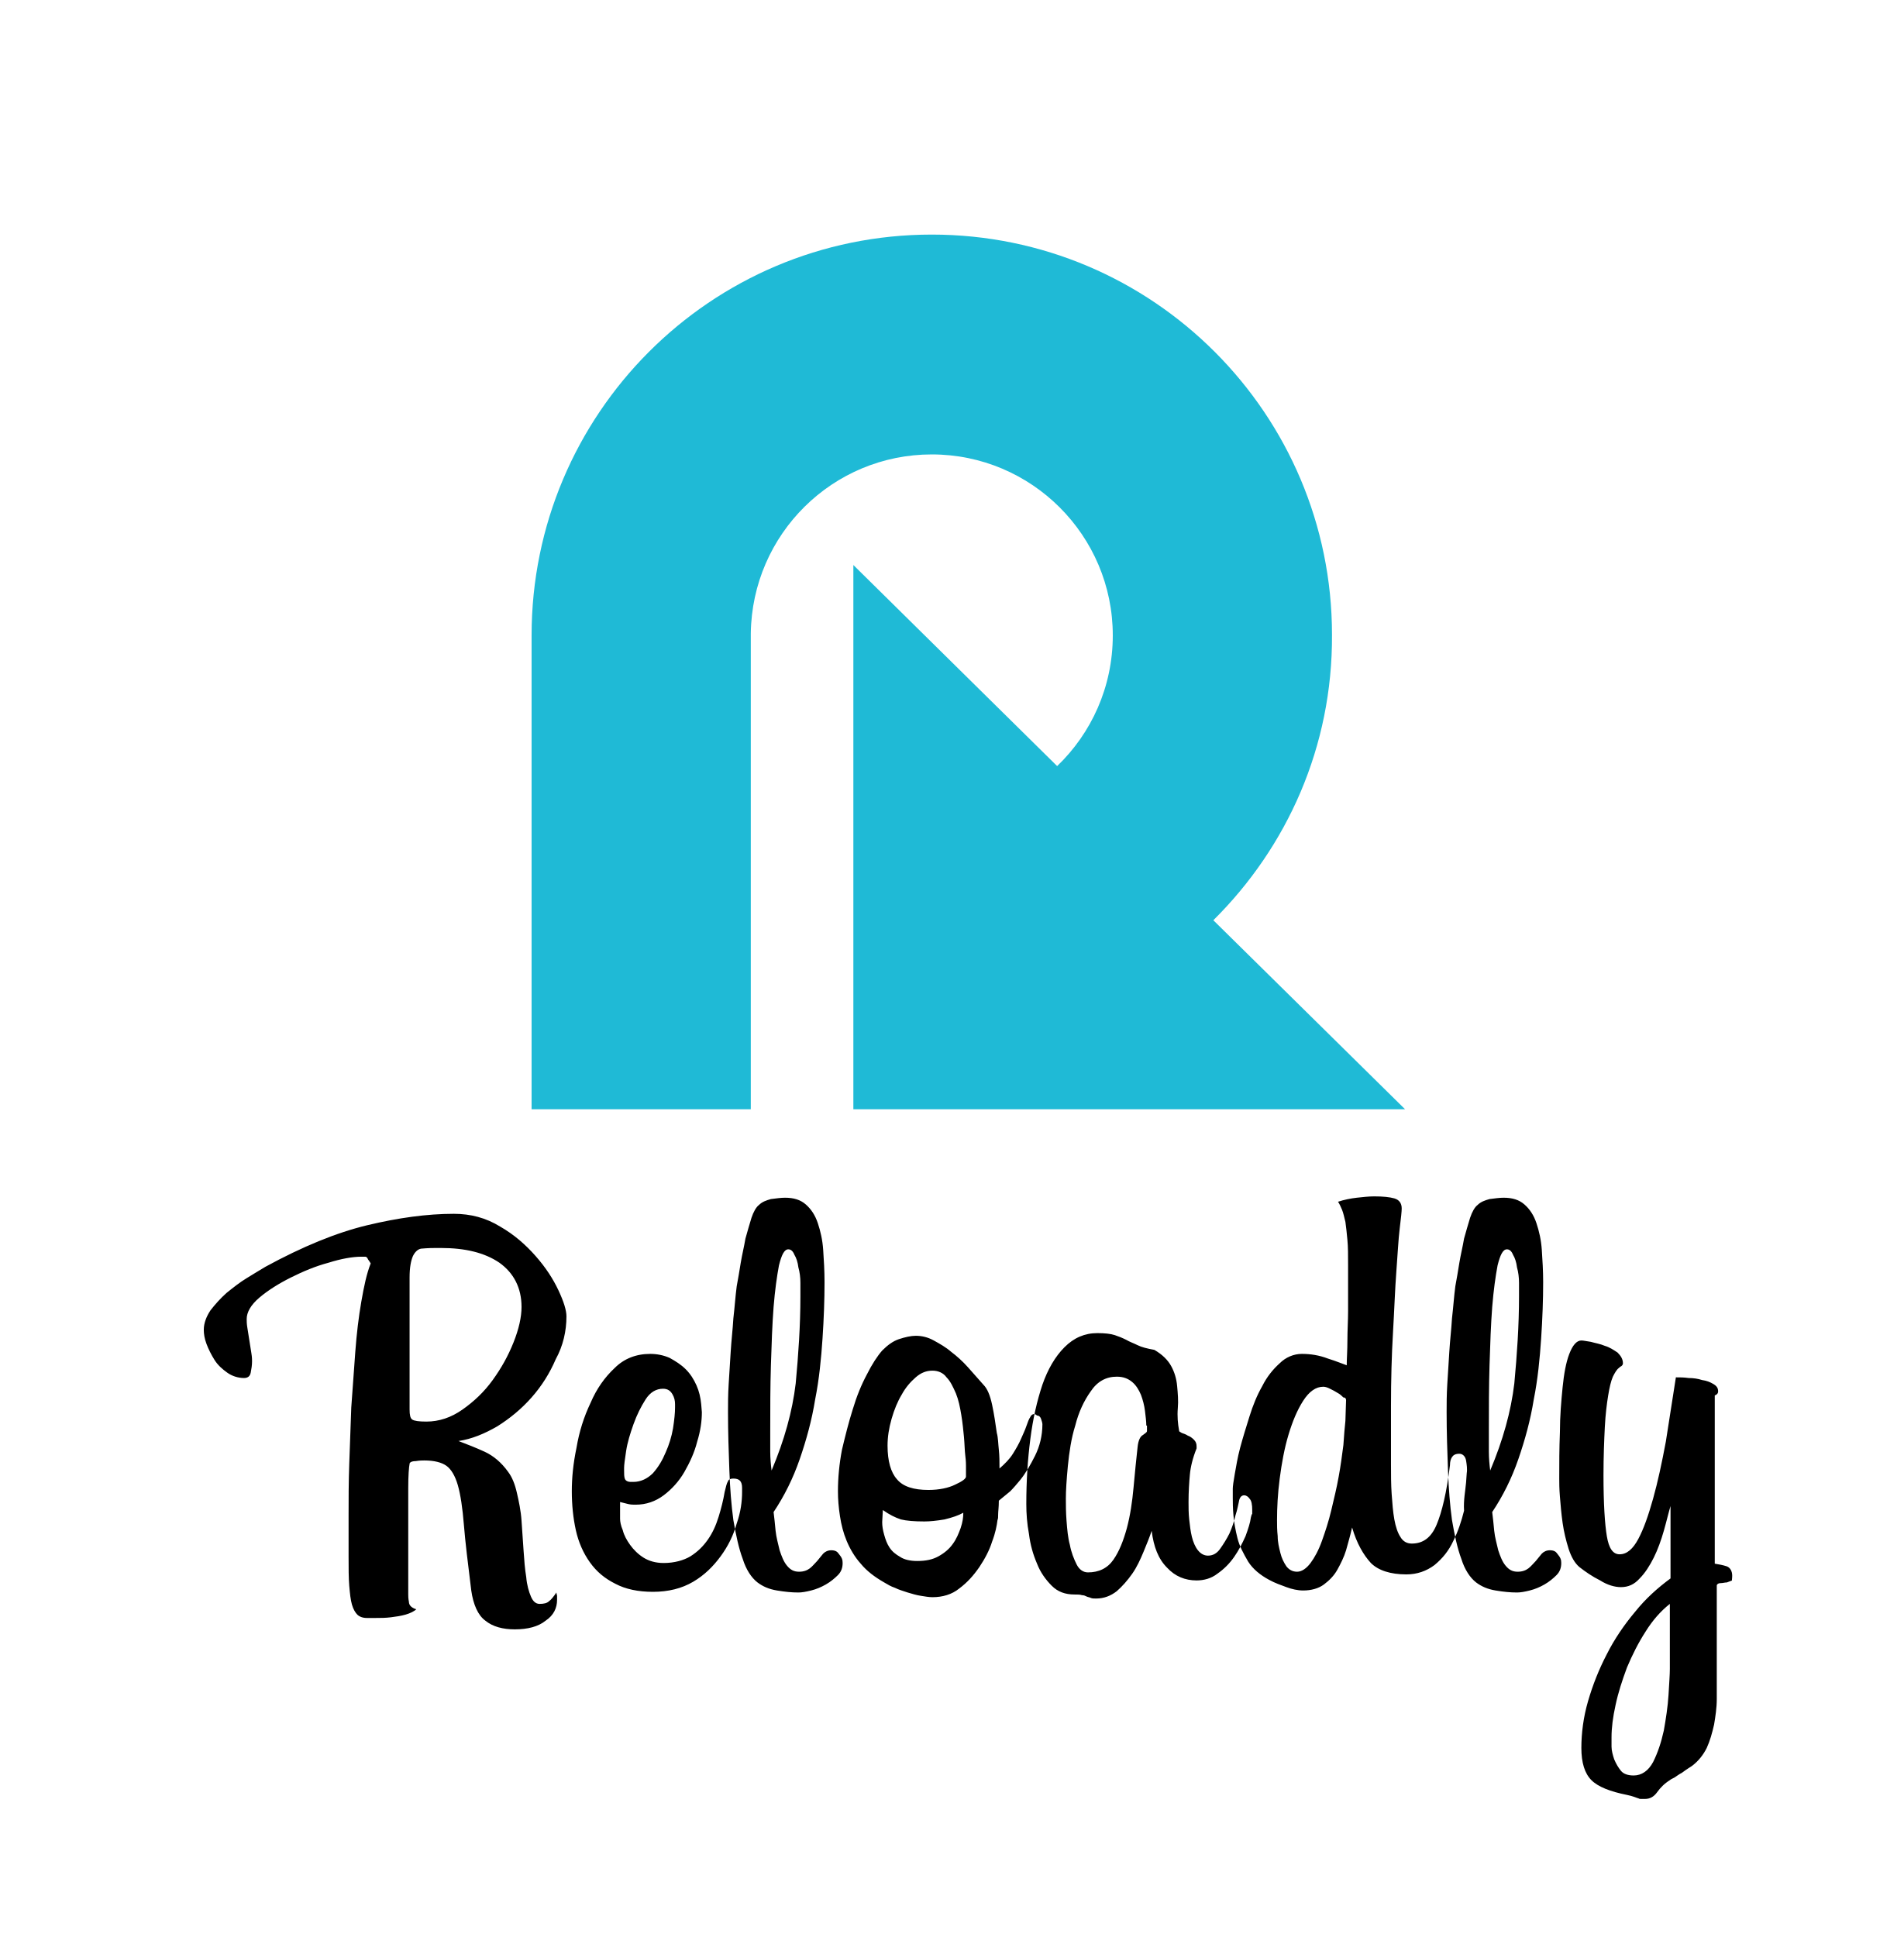
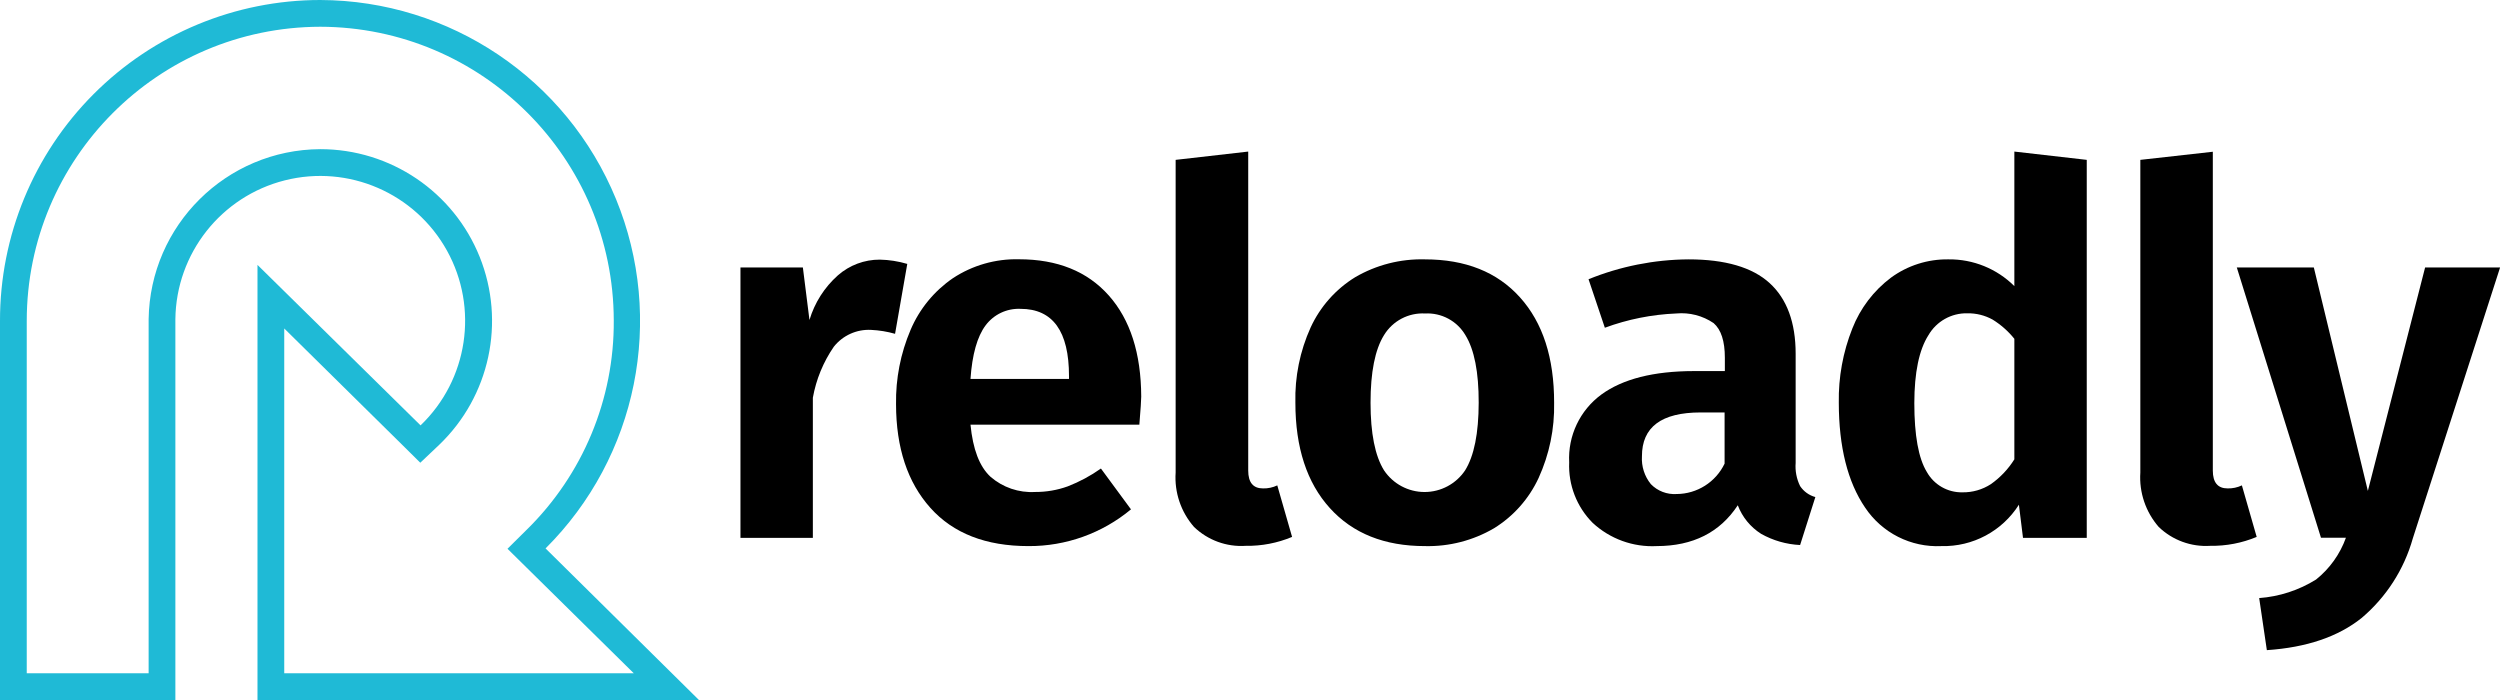
- <svg xmlns="http://www.w3.org/2000/svg" version="1.1" id="Layer_1" x="0px" y="0px" viewBox="0 0 284 289" style="enable-background:new 0 0 284 289;" xml:space="preserve">
-   <style type="text/css">
- 	.st0{fill-rule:evenodd;clip-rule:evenodd;fill:#1FBAD6;}
- </style>
-   <g>
-     <path class="st0" d="M181,137.3l28.6,28.2h-82.3v-6.6v-5.6v-4.7v-26.4V119V84.3l30.4,30c5.1-4.9,8.3-11.8,8.3-19.5   c0-14.9-12.1-27-27-27c-14.8,0-26.8,11.9-27,26.7l0,0v0.3v53.3v17.4H79.3V94.8C79.3,61.8,106,35,139,35s59.7,26.8,59.7,59.7   C198.8,111.4,192,126.4,181,137.3z" />
-     <path d="M84.5,196.4c0-0.9-0.4-2.2-1.2-3.9c-0.8-1.7-1.9-3.4-3.4-5.1c-1.5-1.7-3.2-3.2-5.3-4.4c-2.1-1.3-4.4-1.9-6.9-1.9   c-4,0-8.3,0.6-12.9,1.7c-4.6,1.1-9.7,3.2-15.2,6.2c-0.8,0.5-1.7,1-2.8,1.7c-1,0.6-2,1.4-3,2.2c-0.9,0.8-1.7,1.7-2.4,2.6   c-0.6,0.9-1,1.9-1,2.9c0,0.6,0.1,1.3,0.4,2.1s0.7,1.6,1.2,2.4c0.5,0.8,1.2,1.4,1.9,1.9s1.6,0.8,2.5,0.8c0.6,0,0.9-0.3,1-0.8   s0.2-1.1,0.2-1.7c0-0.2,0-0.6-0.1-1.2c-0.1-0.6-0.2-1.2-0.3-1.9c-0.1-0.6-0.2-1.3-0.3-1.9c-0.1-0.6-0.1-1-0.1-1.3   c0-1,0.6-2.1,1.9-3.2c1.3-1.1,2.9-2.1,4.7-3s3.7-1.7,5.6-2.2c1.9-0.6,3.6-0.9,4.9-0.9h0.6c0.1,0,0.3,0.1,0.4,0.4   c0.2,0.3,0.3,0.4,0.4,0.6c-0.6,1.5-1,3.4-1.4,5.7s-0.7,4.8-0.9,7.5s-0.4,5.5-0.6,8.3c-0.1,2.9-0.2,5.7-0.3,8.4s-0.1,5.3-0.1,7.7   v6.1c0,1.8,0,3.2,0.1,4.4s0.2,2.1,0.4,2.8s0.5,1.2,0.8,1.5s0.8,0.5,1.4,0.5h1.4c0.7,0,1.4,0,2.2-0.1s1.5-0.2,2.2-0.4   s1.3-0.5,1.6-0.8c-0.7-0.2-1.1-0.6-1.1-1.1c-0.1-0.5-0.1-0.9-0.1-1.1v-9.5V222c0-1.9,0.1-3.1,0.2-3.6c0-0.2,0.3-0.4,0.9-0.4   c0.6-0.1,1-0.1,1.3-0.1c1.5,0,2.6,0.3,3.3,0.8s1.3,1.5,1.7,2.9c0.4,1.4,0.7,3.4,0.9,5.9c0.2,2.5,0.6,5.8,1.1,9.8   c0.3,2.1,1,3.7,2.1,4.5c1.1,0.9,2.6,1.3,4.4,1.3c1.9,0,3.5-0.4,4.6-1.3c1.2-0.8,1.7-1.9,1.7-3.1c0-0.2,0-0.4,0-0.6   c0-0.1-0.1-0.3-0.1-0.5c-0.4,0.6-0.8,1.1-1.1,1.3c-0.3,0.3-0.8,0.4-1.4,0.4s-1-0.4-1.3-1.1c-0.3-0.7-0.6-1.7-0.7-2.9   c-0.2-1.2-0.3-2.5-0.4-4s-0.2-2.9-0.3-4.4c-0.1-1.5-0.4-2.9-0.7-4.2c-0.3-1.3-0.7-2.3-1.3-3.1c-1-1.4-2.2-2.4-3.5-3   s-2.6-1.1-3.9-1.6c2-0.3,3.9-1.1,5.8-2.2c1.9-1.2,3.6-2.6,5.1-4.3s2.7-3.6,3.6-5.7C84,200.8,84.5,198.6,84.5,196.4L84.5,196.4z    M77.8,195c0,1.5-0.4,3.3-1.2,5.3c-0.8,2-1.8,3.8-3.1,5.6c-1.3,1.8-2.8,3.2-4.5,4.4s-3.5,1.8-5.4,1.8c-1.1,0-1.8-0.1-2.1-0.3   s-0.4-0.7-0.4-1.5v-19.7c0-1.5,0.2-2.5,0.5-3.2c0.3-0.6,0.7-1,1.2-1.1c1.1-0.1,1.9-0.1,2.2-0.1h0.8c3.6,0,6.5,0.7,8.7,2.2   C76.6,189.9,77.8,192.1,77.8,195L77.8,195z M110.7,222.6V222c0-1-0.4-1.4-1.3-1.4c-0.4,0-0.7,0.1-0.8,0.4c-0.2,0.3-0.3,0.8-0.5,1.6   c-0.2,1.2-0.5,2.4-0.9,3.7s-0.9,2.4-1.6,3.4s-1.5,1.8-2.6,2.5c-1,0.6-2.4,1-4,1c-1.2,0-2.2-0.3-3-0.8s-1.5-1.2-2-1.9   s-0.9-1.4-1.1-2.2c-0.3-0.7-0.4-1.3-0.4-1.7v-2.5c0.4,0.1,0.8,0.2,1.2,0.3c0.4,0.1,0.8,0.1,1.1,0.1c1.6,0,3-0.5,4.2-1.4   s2.3-2.1,3.1-3.5c0.8-1.4,1.5-2.9,1.9-4.5c0.5-1.6,0.7-3.1,0.7-4.4l-0.1-1.2c-0.1-1-0.3-1.9-0.7-2.8c-0.4-0.9-0.9-1.7-1.6-2.4   s-1.5-1.2-2.4-1.7C99,202.2,98,202,97,202c-2.1,0-3.9,0.7-5.3,2.1c-1.5,1.4-2.7,3.1-3.6,5.2c-1,2.1-1.7,4.3-2.1,6.7   c-0.5,2.4-0.7,4.5-0.7,6.5s0.2,4,0.6,5.8s1.1,3.4,2.1,4.8c1,1.4,2.2,2.4,3.8,3.2c1.5,0.8,3.4,1.2,5.6,1.2c2.3,0,4.3-0.5,6-1.5   s3-2.3,4.1-3.8s1.9-3.1,2.4-4.9C110.5,225.6,110.7,224,110.7,222.6L110.7,222.6z M100.7,209.5v0.5c0,0.8-0.1,1.8-0.3,3.1   c-0.2,1.2-0.6,2.5-1.1,3.6c-0.5,1.2-1.1,2.2-1.9,3.1c-0.8,0.8-1.8,1.3-2.9,1.3h-0.4c-0.5,0-0.8-0.2-0.9-0.5s-0.1-0.7-0.1-1.2V219   c0-0.4,0.1-1.2,0.3-2.5c0.2-1.3,0.6-2.6,1.1-4s1.1-2.6,1.8-3.7c0.7-1.1,1.6-1.6,2.6-1.6c0.7,0,1.1,0.3,1.4,0.8   S100.7,209,100.7,209.5L100.7,209.5z M125.7,233.2c0,0.7-0.2,1.3-0.7,1.8s-1.1,1-1.8,1.4c-0.7,0.4-1.4,0.7-2.2,0.9   c-0.8,0.2-1.4,0.3-1.9,0.3c-1,0-2-0.1-3.2-0.3s-2.1-0.6-2.9-1.2c-0.9-0.7-1.7-1.9-2.2-3.5c-0.6-1.6-1-3.5-1.4-5.8   c-0.3-2.2-0.5-4.7-0.6-7.5c-0.1-2.7-0.2-5.6-0.2-8.6c0-1.2,0-2.6,0.1-4.2c0.1-1.5,0.2-3.1,0.3-4.8c0.1-1.7,0.3-3.3,0.4-5   c0.2-1.7,0.3-3.3,0.5-4.8c0.2-1.1,0.4-2.2,0.6-3.5c0.2-1.2,0.5-2.4,0.7-3.6c0.3-1.1,0.6-2.1,0.9-3.1c0.3-0.9,0.7-1.6,1.1-1.9   c0.5-0.5,1.1-0.7,1.8-0.9c0.8-0.1,1.5-0.2,2.1-0.2c1.3,0,2.3,0.3,3.1,1c0.8,0.7,1.4,1.6,1.8,2.8s0.7,2.5,0.8,4   c0.1,1.5,0.2,3.1,0.2,4.8c0,2.6-0.1,5.4-0.3,8.4c-0.2,3-0.5,6.1-1.1,9.1c-0.5,3.1-1.3,6-2.3,8.9s-2.3,5.5-3.9,7.9   c0.1,0.8,0.2,1.7,0.3,2.8c0.1,1,0.4,2,0.6,2.9c0.3,0.9,0.6,1.7,1.1,2.3s1,0.9,1.8,0.9c0.7,0,1.2-0.2,1.6-0.5s0.7-0.7,1.1-1.1   c0.3-0.4,0.6-0.7,0.9-1.1c0.3-0.3,0.7-0.5,1.2-0.5c0.6,0,0.9,0.2,1.1,0.5C125.6,232.4,125.7,232.7,125.7,233.2L125.7,233.2z    M119.4,193.4c0-0.6,0-1.2,0-2s-0.1-1.6-0.3-2.3c-0.1-0.8-0.3-1.4-0.6-1.9c-0.2-0.5-0.5-0.8-0.9-0.8c-0.6,0-1,0.8-1.4,2.4   c-0.3,1.6-0.6,3.7-0.8,6.2c-0.2,2.6-0.3,5.5-0.4,8.7s-0.1,6.5-0.1,9.9v3c0,1,0.1,2,0.2,2.8c1.9-4.5,3.1-8.8,3.6-13   C119.1,202.1,119.4,197.8,119.4,193.4L119.4,193.4z M153.7,211.4c-0.2,0.3-0.4,0.8-0.6,1.4c-0.2,0.6-0.5,1.2-0.8,1.9   s-0.7,1.4-1.2,2.2s-1.2,1.5-2,2.2c0-1,0-1.9-0.1-2.8c-0.1-0.9-0.1-1.8-0.3-2.5c-0.2-1.4-0.4-2.8-0.7-4.2s-0.7-2.4-1.3-3   c-0.7-0.8-1.5-1.7-2.3-2.6c-0.8-0.9-1.7-1.7-2.5-2.3c-0.8-0.7-1.7-1.2-2.6-1.7c-0.9-0.5-1.8-0.7-2.7-0.7c-0.7,0-1.6,0.2-2.5,0.5   s-1.7,0.9-2.5,1.7c-0.7,0.8-1.5,2-2.3,3.6c-0.8,1.5-1.5,3.2-2.1,5.2c-0.6,1.9-1.1,3.9-1.6,6c-0.4,2.1-0.6,4.2-0.6,6.2   c0,1.2,0.1,2.4,0.3,3.7c0.2,1.3,0.5,2.5,1,3.7s1.2,2.4,2.1,3.4c0.9,1.1,2.1,2,3.5,2.8c0.5,0.3,1,0.6,1.6,0.8   c0.6,0.3,1.3,0.5,1.9,0.7c0.7,0.2,1.3,0.4,2,0.5c0.6,0.1,1.2,0.2,1.7,0.2c1.5,0,2.9-0.4,4-1.3c1.2-0.9,2.1-1.9,3-3.2   c0.8-1.2,1.5-2.5,1.9-3.8c0.5-1.3,0.7-2.4,0.8-3.2c0.1-0.2,0.1-0.5,0.1-0.9s0.1-1,0.1-2c0.6-0.5,1.1-0.9,1.7-1.4   c0.5-0.5,1-1.1,1.5-1.7c0.8-1,1.5-2.2,2.2-3.6c0.7-1.4,1.1-3,1.1-4.7c0-0.2-0.1-0.5-0.2-0.8c-0.1-0.3-0.3-0.5-0.6-0.5   C154.3,210.8,153.9,211,153.7,211.4L153.7,211.4z M144.1,218.7L144.1,218.7v1.6c0,0.3-0.5,0.7-1.6,1.2c-1,0.5-2.4,0.8-4,0.8   c-2.2,0-3.8-0.5-4.7-1.6c-0.9-1-1.4-2.7-1.4-5c0-1.3,0.2-2.6,0.6-4c0.4-1.4,0.9-2.6,1.5-3.6c0.6-1.1,1.3-1.9,2.1-2.6   c0.8-0.7,1.6-1,2.5-1c0.8,0,1.6,0.3,2.1,1c0.6,0.6,1,1.5,1.4,2.4c0.4,1,0.6,2,0.8,3.2s0.3,2.3,0.4,3.3c0.1,1.1,0.1,2,0.2,2.8   C144.1,218,144.1,218.5,144.1,218.7L144.1,218.7z M143.7,225.7c0,0.7-0.1,1.4-0.4,2.3c-0.3,0.8-0.6,1.6-1.2,2.4   c-0.5,0.7-1.2,1.3-2.1,1.8c-0.9,0.5-1.9,0.7-3.2,0.7c-1,0-1.9-0.2-2.5-0.6c-0.7-0.4-1.2-0.8-1.6-1.4c-0.4-0.6-0.6-1.2-0.8-1.9   s-0.3-1.3-0.3-1.9l0.1-1.8c1,0.7,1.8,1.1,2.7,1.4c0.8,0.2,2,0.3,3.5,0.3c0.8,0,1.8-0.1,3-0.3C142.1,226.4,143,226.1,143.7,225.7   L143.7,225.7z M186.6,226.4c-0.1,0.8-0.4,1.7-0.8,2.8c-0.5,1.1-1,2.1-1.7,3.1s-1.5,1.8-2.5,2.5c-0.9,0.7-2,1-3.1,1   c-1.7,0-3.2-0.6-4.4-1.9c-1.3-1.3-2-3.1-2.3-5.5c-0.3,0.9-0.7,1.9-1.2,3.1c-0.5,1.2-1,2.3-1.7,3.3s-1.5,1.9-2.3,2.6   c-0.9,0.7-1.9,1.1-3.1,1.1c-0.3,0-0.6,0-0.8-0.1s-0.4-0.1-0.6-0.2c-0.2-0.1-0.4-0.2-0.7-0.2c-0.3-0.1-0.6-0.1-1.1-0.1   c-1.4,0-2.5-0.4-3.4-1.3c-0.9-0.9-1.7-2-2.2-3.3c-0.6-1.4-1-2.8-1.2-4.4c-0.3-1.6-0.4-3.1-0.4-4.5c0-3.4,0.2-6.6,0.6-9.7   c0.4-3.1,1-5.7,1.8-8.1c0.8-2.3,1.9-4.2,3.3-5.6c1.4-1.4,3-2.1,4.9-2.1c1.1,0,2,0.1,2.6,0.3s1.1,0.4,1.7,0.7   c0.5,0.3,1.1,0.5,1.7,0.8c0.6,0.3,1.4,0.5,2.5,0.7c1.2,0.7,2,1.5,2.5,2.4s0.8,1.9,0.9,3c0.1,1.1,0.2,2.2,0.1,3.3   c-0.1,1.2,0,2.3,0.2,3.4c0,0.1,0.1,0.1,0.4,0.3c0.3,0.1,0.6,0.2,0.9,0.4c0.3,0.1,0.6,0.3,0.9,0.6c0.3,0.3,0.4,0.6,0.4,1v0.3   c-0.6,1.5-0.9,2.8-1,3.9c-0.1,1.1-0.2,2.5-0.2,4.1c0,0.8,0,1.7,0.1,2.6c0.1,0.9,0.2,1.8,0.4,2.6s0.5,1.5,0.9,2s0.9,0.8,1.5,0.8   c0.7,0,1.3-0.3,1.8-1s1-1.5,1.4-2.3c0.4-0.9,0.7-1.8,0.9-2.7c0.3-0.9,0.4-1.6,0.5-2c0.1-0.7,0.4-1,0.8-1c0.3,0,0.6,0.2,0.8,0.5   c0.3,0.3,0.4,0.9,0.4,1.7v0.6C186.7,225.9,186.7,226.1,186.6,226.4L186.6,226.4z M171,212.7c0-0.6-0.1-1.4-0.2-2.2   c-0.1-0.8-0.3-1.6-0.6-2.4c-0.3-0.7-0.7-1.4-1.3-1.9s-1.3-0.8-2.3-0.8c-1.6,0-2.9,0.7-3.9,2.2c-1,1.4-1.8,3.1-2.3,5.1   c-0.6,1.9-0.9,4-1.1,6c-0.2,2.1-0.3,3.7-0.3,4.9c0,0.9,0,2,0.1,3.3s0.2,2.5,0.5,3.6c0.2,1.1,0.6,2.1,1,2.9c0.4,0.8,1,1.2,1.7,1.2   c1.6,0,2.9-0.6,3.8-1.9c0.9-1.3,1.5-2.9,2-4.7c0.5-1.9,0.8-3.9,1-6.1c0.2-2.2,0.4-4.2,0.6-6c0.1-1,0.4-1.6,0.8-1.8   c0.4-0.3,0.6-0.4,0.6-0.6v-0.8H171z M218.7,221.2l0.1-1.4c0.1-0.6,0-1.3-0.1-1.9c-0.1-0.6-0.5-1-1-1c-0.6,0-0.9,0.2-1.1,0.5   c-0.2,0.3-0.3,0.7-0.3,1.2c-0.5,4.1-1.2,7-2,8.9s-2,2.8-3.7,2.8c-0.7,0-1.3-0.3-1.7-1c-0.4-0.6-0.7-1.5-0.9-2.6s-0.3-2.4-0.4-3.8   c-0.1-1.4-0.1-3-0.1-4.5v-8.6c0-3.9,0.1-7.6,0.3-11s0.3-6.5,0.5-9.1s0.3-4.8,0.5-6.4c0.2-1.6,0.3-2.6,0.3-3c0-0.8-0.4-1.3-1.1-1.5   c-0.7-0.2-1.7-0.3-3-0.3c-0.8,0-1.7,0.1-2.6,0.2c-0.9,0.1-1.9,0.3-2.8,0.6c0.2,0.3,0.4,0.7,0.6,1.2c0.2,0.5,0.3,1,0.5,1.8   c0.1,0.7,0.2,1.6,0.3,2.7c0.1,1,0.1,2.3,0.1,3.8v2.8c0,1.2,0,2.6,0,4s-0.1,2.9-0.1,4.4s-0.1,2.7-0.1,3.7c-0.6-0.2-1.5-0.6-2.8-1   c-1.3-0.5-2.6-0.7-3.9-0.7c-1.2,0-2.4,0.5-3.3,1.4c-1,0.9-1.9,2-2.6,3.4c-0.8,1.4-1.4,2.9-1.9,4.5s-1,3.2-1.4,4.7s-0.6,2.8-0.8,3.9   c-0.2,1.1-0.3,1.9-0.3,2.2v1.4c0,0.6,0,1.5,0.1,2.6s0.3,2.2,0.6,3.4s0.9,2.3,1.6,3.5c0.7,1.1,1.8,2,3.1,2.7   c0.9,0.5,1.8,0.8,2.6,1.1s1.7,0.5,2.5,0.5c1.2,0,2.3-0.3,3.1-0.9c0.8-0.6,1.5-1.3,2-2.2s1-1.9,1.3-2.9c0.3-1.1,0.6-2.1,0.8-3   l0.1-0.4c0.7,2.4,1.7,4.1,2.8,5.3c1.1,1.1,2.9,1.7,5.3,1.7c1.6,0,3-0.5,4.2-1.4c1.2-1,2.1-2.1,2.8-3.6c0.7-1.4,1.2-2.9,1.6-4.5   C218.3,223.8,218.6,222.4,218.7,221.2L218.7,221.2z M200.8,208.9l-0.1,3.1c-0.1,0.9-0.2,2.1-0.3,3.6c-0.2,1.5-0.4,3.1-0.7,4.7   c-0.3,1.7-0.7,3.3-1.1,5c-0.4,1.7-0.9,3.2-1.4,4.6c-0.5,1.4-1.1,2.5-1.7,3.3c-0.6,0.8-1.3,1.3-2,1.3s-1.2-0.3-1.6-0.8   c-0.4-0.6-0.7-1.2-0.9-2s-0.4-1.6-0.4-2.5c-0.1-0.9-0.1-1.7-0.1-2.4c0-1.8,0.1-3.9,0.4-6.2c0.3-2.3,0.7-4.5,1.3-6.5   s1.3-3.7,2.2-5.1c0.9-1.4,1.9-2.1,3-2.1c0.3,0,0.6,0.1,1,0.3s0.8,0.4,1.1,0.6c0.4,0.2,0.7,0.5,0.9,0.7   C200.7,208.5,200.8,208.7,200.8,208.9L200.8,208.9z M232.9,233.2c0,0.7-0.2,1.3-0.7,1.8s-1.1,1-1.8,1.4s-1.4,0.7-2.2,0.9   s-1.4,0.3-1.9,0.3c-1,0-2-0.1-3.2-0.3s-2.1-0.6-2.9-1.2c-0.9-0.7-1.7-1.9-2.2-3.5c-0.6-1.6-1-3.5-1.4-5.8c-0.3-2.2-0.5-4.7-0.6-7.5   c-0.1-2.7-0.2-5.6-0.2-8.6c0-1.2,0-2.6,0.1-4.2c0.1-1.5,0.2-3.1,0.3-4.8s0.3-3.3,0.4-5c0.2-1.7,0.3-3.3,0.5-4.8   c0.2-1.1,0.4-2.2,0.6-3.5c0.2-1.2,0.5-2.4,0.7-3.6c0.3-1.1,0.6-2.1,0.9-3.1c0.3-0.9,0.7-1.6,1.1-1.9c0.5-0.5,1.1-0.7,1.8-0.9   c0.8-0.1,1.5-0.2,2.1-0.2c1.3,0,2.3,0.3,3.1,1s1.4,1.6,1.8,2.8c0.4,1.2,0.7,2.5,0.8,4s0.2,3.1,0.2,4.8c0,2.6-0.1,5.4-0.3,8.4   s-0.5,6.1-1.1,9.1c-0.5,3.1-1.3,6-2.3,8.9s-2.3,5.5-3.9,7.9c0.1,0.8,0.2,1.7,0.3,2.8c0.1,1,0.4,2,0.6,2.9c0.3,0.9,0.6,1.7,1.1,2.3   s1,0.9,1.8,0.9c0.7,0,1.2-0.2,1.6-0.5c0.4-0.3,0.7-0.7,1.1-1.1c0.3-0.4,0.6-0.7,0.9-1.1c0.3-0.3,0.7-0.5,1.2-0.5   c0.6,0,0.9,0.2,1.1,0.5C232.8,232.4,232.9,232.7,232.9,233.2L232.9,233.2z M226.6,193.4c0-0.6,0-1.2,0-2s-0.1-1.6-0.3-2.3   c-0.1-0.8-0.3-1.4-0.6-1.9c-0.2-0.5-0.5-0.8-0.9-0.8c-0.6,0-1,0.8-1.4,2.4c-0.3,1.6-0.6,3.7-0.8,6.2c-0.2,2.6-0.3,5.5-0.4,8.7   c-0.1,3.2-0.1,6.5-0.1,9.9v3c0,1,0.1,2,0.2,2.8c1.9-4.5,3.1-8.8,3.6-13C226.3,202.1,226.6,197.8,226.6,193.4L226.6,193.4z    M258.4,235.1c0-0.7-0.3-1.2-0.8-1.4c-0.6-0.2-1.2-0.3-1.8-0.4v-25.1c0.3-0.1,0.5-0.3,0.5-0.6c0-0.5-0.2-0.8-0.7-1.1   c-0.5-0.3-1-0.5-1.7-0.6c-0.6-0.2-1.3-0.3-2-0.3c-0.7-0.1-1.3-0.1-1.9-0.1c-0.5,3.2-1,6.4-1.5,9.6c-0.6,3.2-1.2,6-1.9,8.5   s-1.4,4.5-2.2,6s-1.7,2.3-2.8,2.3c-1,0-1.6-0.9-1.9-2.7c-0.3-1.8-0.5-4.8-0.5-9.1c0-2.8,0.1-5.2,0.2-7.2c0.1-1.9,0.3-3.5,0.5-4.7   s0.4-2.1,0.7-2.8c0.3-0.6,0.6-1.1,0.9-1.3c0.1-0.1,0.2-0.2,0.4-0.3c0.1-0.1,0.2-0.2,0.2-0.4c0-0.6-0.3-1.1-0.8-1.6   c-0.6-0.4-1.2-0.8-1.9-1c-0.7-0.3-1.4-0.4-2.1-0.6c-0.7-0.1-1.1-0.2-1.4-0.2c-0.7,0-1.3,0.7-1.8,2s-0.8,3-1,5s-0.4,4.3-0.4,6.7   c-0.1,2.4-0.1,4.7-0.1,6.9c0,0.6,0,1.5,0.1,2.7s0.2,2.5,0.4,3.9s0.5,2.6,0.9,3.9c0.4,1.2,0.9,2.1,1.6,2.7c0.9,0.7,1.9,1.4,3.1,2   c1.1,0.7,2.2,1,3.1,1c1.1,0,2-0.4,2.8-1.3c0.8-0.8,1.5-1.9,2.1-3.1c0.6-1.2,1.1-2.6,1.5-4s0.7-2.7,1-3.7v10.8c-1.9,1.4-3.7,3-5.3,5   c-1.6,1.9-3.1,4.1-4.2,6.3c-1.2,2.3-2.1,4.6-2.8,7s-1,4.8-1,7s0.5,3.8,1.5,4.8s2.8,1.7,5.3,2.2c0.5,0.1,0.8,0.2,1.1,0.3   c0.3,0.1,0.5,0.2,0.6,0.2c0.1,0.1,0.3,0.1,0.4,0.1c0.1,0,0.4,0,0.6,0c0.7,0,1.3-0.3,1.8-1s1.1-1.3,1.9-1.8c0.1-0.1,0.3-0.2,0.7-0.4   c0.3-0.2,0.7-0.5,1.1-0.7c0.4-0.3,0.7-0.5,1-0.7s0.5-0.3,0.6-0.4c0.9-0.7,1.6-1.6,2.1-2.6c0.5-1.1,0.8-2.2,1.1-3.5   c0.2-1.2,0.4-2.5,0.4-3.8s0-2.4,0-3.5v-13.5c0.1-0.2,0.3-0.3,0.6-0.3c0.3,0,0.6-0.1,0.9-0.1c0.3-0.1,0.5-0.2,0.8-0.3   C258.3,235.9,258.4,235.6,258.4,235.1L258.4,235.1z M249.1,239.3v9.4v0.3c0,0.8-0.1,2.2-0.2,3.9s-0.4,3.6-0.7,5.3   c-0.4,1.8-0.9,3.3-1.6,4.7c-0.7,1.3-1.7,2-2.9,2c-0.8,0-1.5-0.2-1.9-0.7s-0.7-1-1-1.7c-0.2-0.6-0.4-1.3-0.4-1.9s0-1.1,0-1.4   c0-1.4,0.2-3,0.6-4.8c0.4-1.9,1-3.7,1.7-5.6c0.8-1.9,1.7-3.7,2.8-5.4C246.5,241.8,247.7,240.4,249.1,239.3z" />
-   </g>
+ <svg xmlns="http://www.w3.org/2000/svg" viewBox="0 0 280.4 78.51">
+   <defs>
+     <style>.a{fill:#1fbad6;}</style>
+   </defs>
+   <path class="a" d="M35.92,4A33,33,0,0,1,68.84,36.94a32.57,32.57,0,0,1-9.77,23.48l-2.15,2.13,2.16,2.13,12,11.83H31.88V37.84l13.18,13,2.08,2.06,2.11-2A19.26,19.26,0,0,0,35.92,17.73,19.36,19.36,0,0,0,16.67,36.8V76.51H3V37A33,33,0,0,1,35.92,4m0-3A35.94,35.94,0,0,0,0,37V79.51H19.67V36.8a16.25,16.25,0,1,1,27.5,11.91l-18.29-18V79.51H78.39l-17.2-17A36,36,0,0,0,35.92,1Z" transform="translate(0 -1)" />
+   <path d="M101.76,30.6l-1.37,7.84A11.89,11.89,0,0,0,97.7,38a5,5,0,0,0-4.18,1.89,14.6,14.6,0,0,0-2.35,5.72V61.33H83.05V31h7l.74,5.89a10.85,10.85,0,0,1,3.18-5,7.09,7.09,0,0,1,4.72-1.77A11.71,11.71,0,0,1,101.76,30.6Z" transform="translate(0 -1)" />
+   <path d="M127.79,48.63H108.85c.27,2.75,1,4.69,2.24,5.84a7,7,0,0,0,5,1.71,10.6,10.6,0,0,0,3.67-.63,17.17,17.17,0,0,0,3.72-2l3.37,4.58a17.83,17.83,0,0,1-11.5,4.12q-7.16,0-11-4.29T100.5,46.34A20.4,20.4,0,0,1,102.13,38a13.35,13.35,0,0,1,4.75-5.8,12.89,12.89,0,0,1,7.41-2.12q6.46,0,10.07,4.06T128,45.48Q128,46.05,127.79,48.63Zm-7.89-5.44q0-7.55-5.44-7.55a4.63,4.63,0,0,0-3.92,1.86c-.93,1.24-1.5,3.25-1.69,6H119.9Z" transform="translate(0 -1)" />
+   <path d="M133.92,60.1A8.41,8.41,0,0,1,131.86,54V18.93L140,18V53.78c0,1.33.55,2,1.66,2a3.49,3.49,0,0,0,1.6-.34l1.66,5.78a12.9,12.9,0,0,1-5.2,1A7.63,7.63,0,0,1,133.92,60.1Z" transform="translate(0 -1)" />
+   <path d="M170.48,34.35q3.84,4.26,3.83,11.82a19.34,19.34,0,0,1-1.74,8.44,13.1,13.1,0,0,1-5,5.64,14.63,14.63,0,0,1-7.75,2q-6.81,0-10.67-4.27t-3.86-11.81A19.31,19.31,0,0,1,147,37.73a13,13,0,0,1,5-5.64,14.75,14.75,0,0,1,7.81-2Q166.65,30.09,170.48,34.35Zm-15.25,4.24q-1.51,2.43-1.51,7.58t1.51,7.58a5.47,5.47,0,0,0,9.1,0q1.51-2.43,1.52-7.58t-1.49-7.58a4.94,4.94,0,0,0-4.52-2.43A5.07,5.07,0,0,0,155.23,38.59Z" transform="translate(0 -1)" />
+   <path d="M201.9,55.52a3,3,0,0,0,1.71,1.23l-1.71,5.38a9.86,9.86,0,0,1-4.38-1.26,6.54,6.54,0,0,1-2.61-3.2q-3,4.57-9.09,4.58a9.83,9.83,0,0,1-7.19-2.61A9.06,9.06,0,0,1,176,52.86a8.87,8.87,0,0,1,3.61-7.61q3.6-2.62,10.36-2.63h3.49V41.13c0-1.87-.42-3.16-1.26-3.89A6.41,6.41,0,0,0,188,36.16a26.24,26.24,0,0,0-8,1.6l-1.83-5.44a30.33,30.33,0,0,1,11.21-2.23c4.12,0,7.16.89,9.1,2.66s2.92,4.42,2.92,7.93V52.92A5,5,0,0,0,201.9,55.52ZM193.43,53V47.26h-2.69q-6.59,0-6.58,4.92a4.52,4.52,0,0,0,1,3.12,3.69,3.69,0,0,0,2.89,1.11A6,6,0,0,0,193.43,53Z" transform="translate(0 -1)" />
+   <path d="M234.05,18.93v42.4H226.9l-.46-3.72a10,10,0,0,1-8.69,4.64,9.73,9.73,0,0,1-8.56-4.32q-2.94-4.32-2.95-11.76a21.52,21.52,0,0,1,1.52-8.33,13.12,13.12,0,0,1,4.32-5.69,10.65,10.65,0,0,1,6.47-2.06,10.3,10.3,0,0,1,7.38,3V18ZM223.3,55.3a9.7,9.7,0,0,0,2.63-2.78V39a9.63,9.63,0,0,0-2.43-2.15,5.65,5.65,0,0,0-2.84-.71,4.92,4.92,0,0,0-4.37,2.46q-1.57,2.46-1.58,7.61c0,3.62.47,6.2,1.4,7.72a4.47,4.47,0,0,0,4,2.29A5.7,5.7,0,0,0,223.3,55.3Z" transform="translate(0 -1)" />
+   <path d="M242.12,60.1A8.45,8.45,0,0,1,240.06,54V18.93l8.13-.91V53.78c0,1.33.55,2,1.66,2a3.52,3.52,0,0,0,1.6-.34l1.66,5.78a13,13,0,0,1-5.21,1A7.63,7.63,0,0,1,242.12,60.1Z" transform="translate(0 -1)" />
+   <path d="M270.62,61.39a18.12,18.12,0,0,1-5.75,8.93c-2.62,2.09-6.15,3.3-10.62,3.6l-.86-5.84A14,14,0,0,0,259.77,66a10.58,10.58,0,0,0,3.35-4.69h-2.8L250.88,31h8.64l6.06,25.06L272,31h8.41Z" transform="translate(0 -1)" />
</svg>
